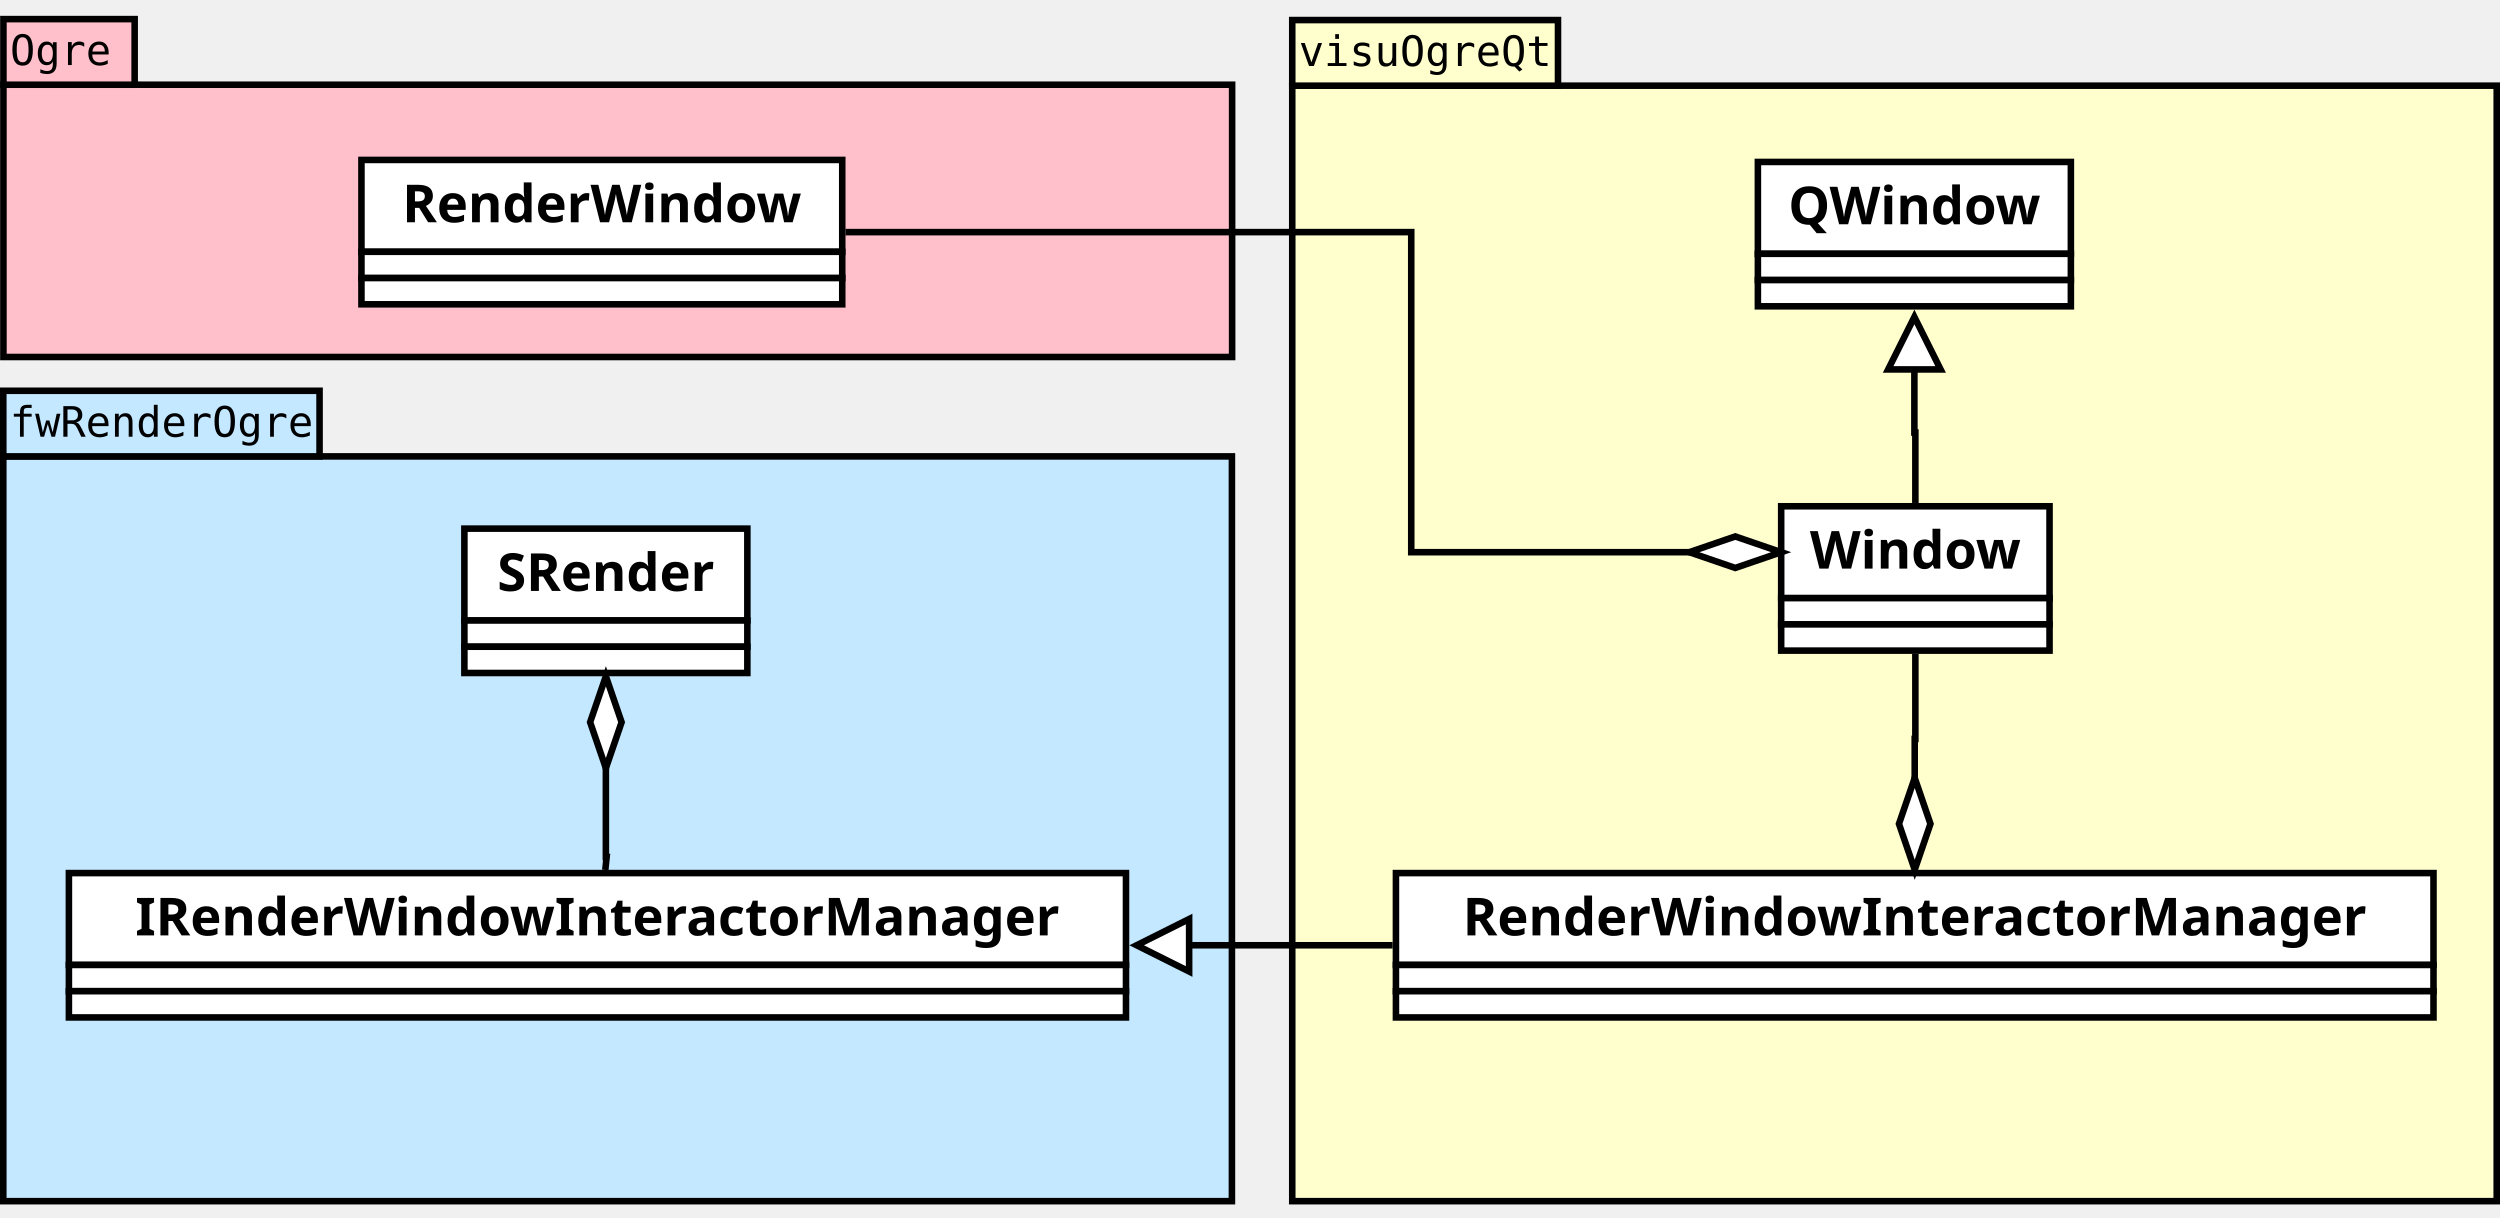
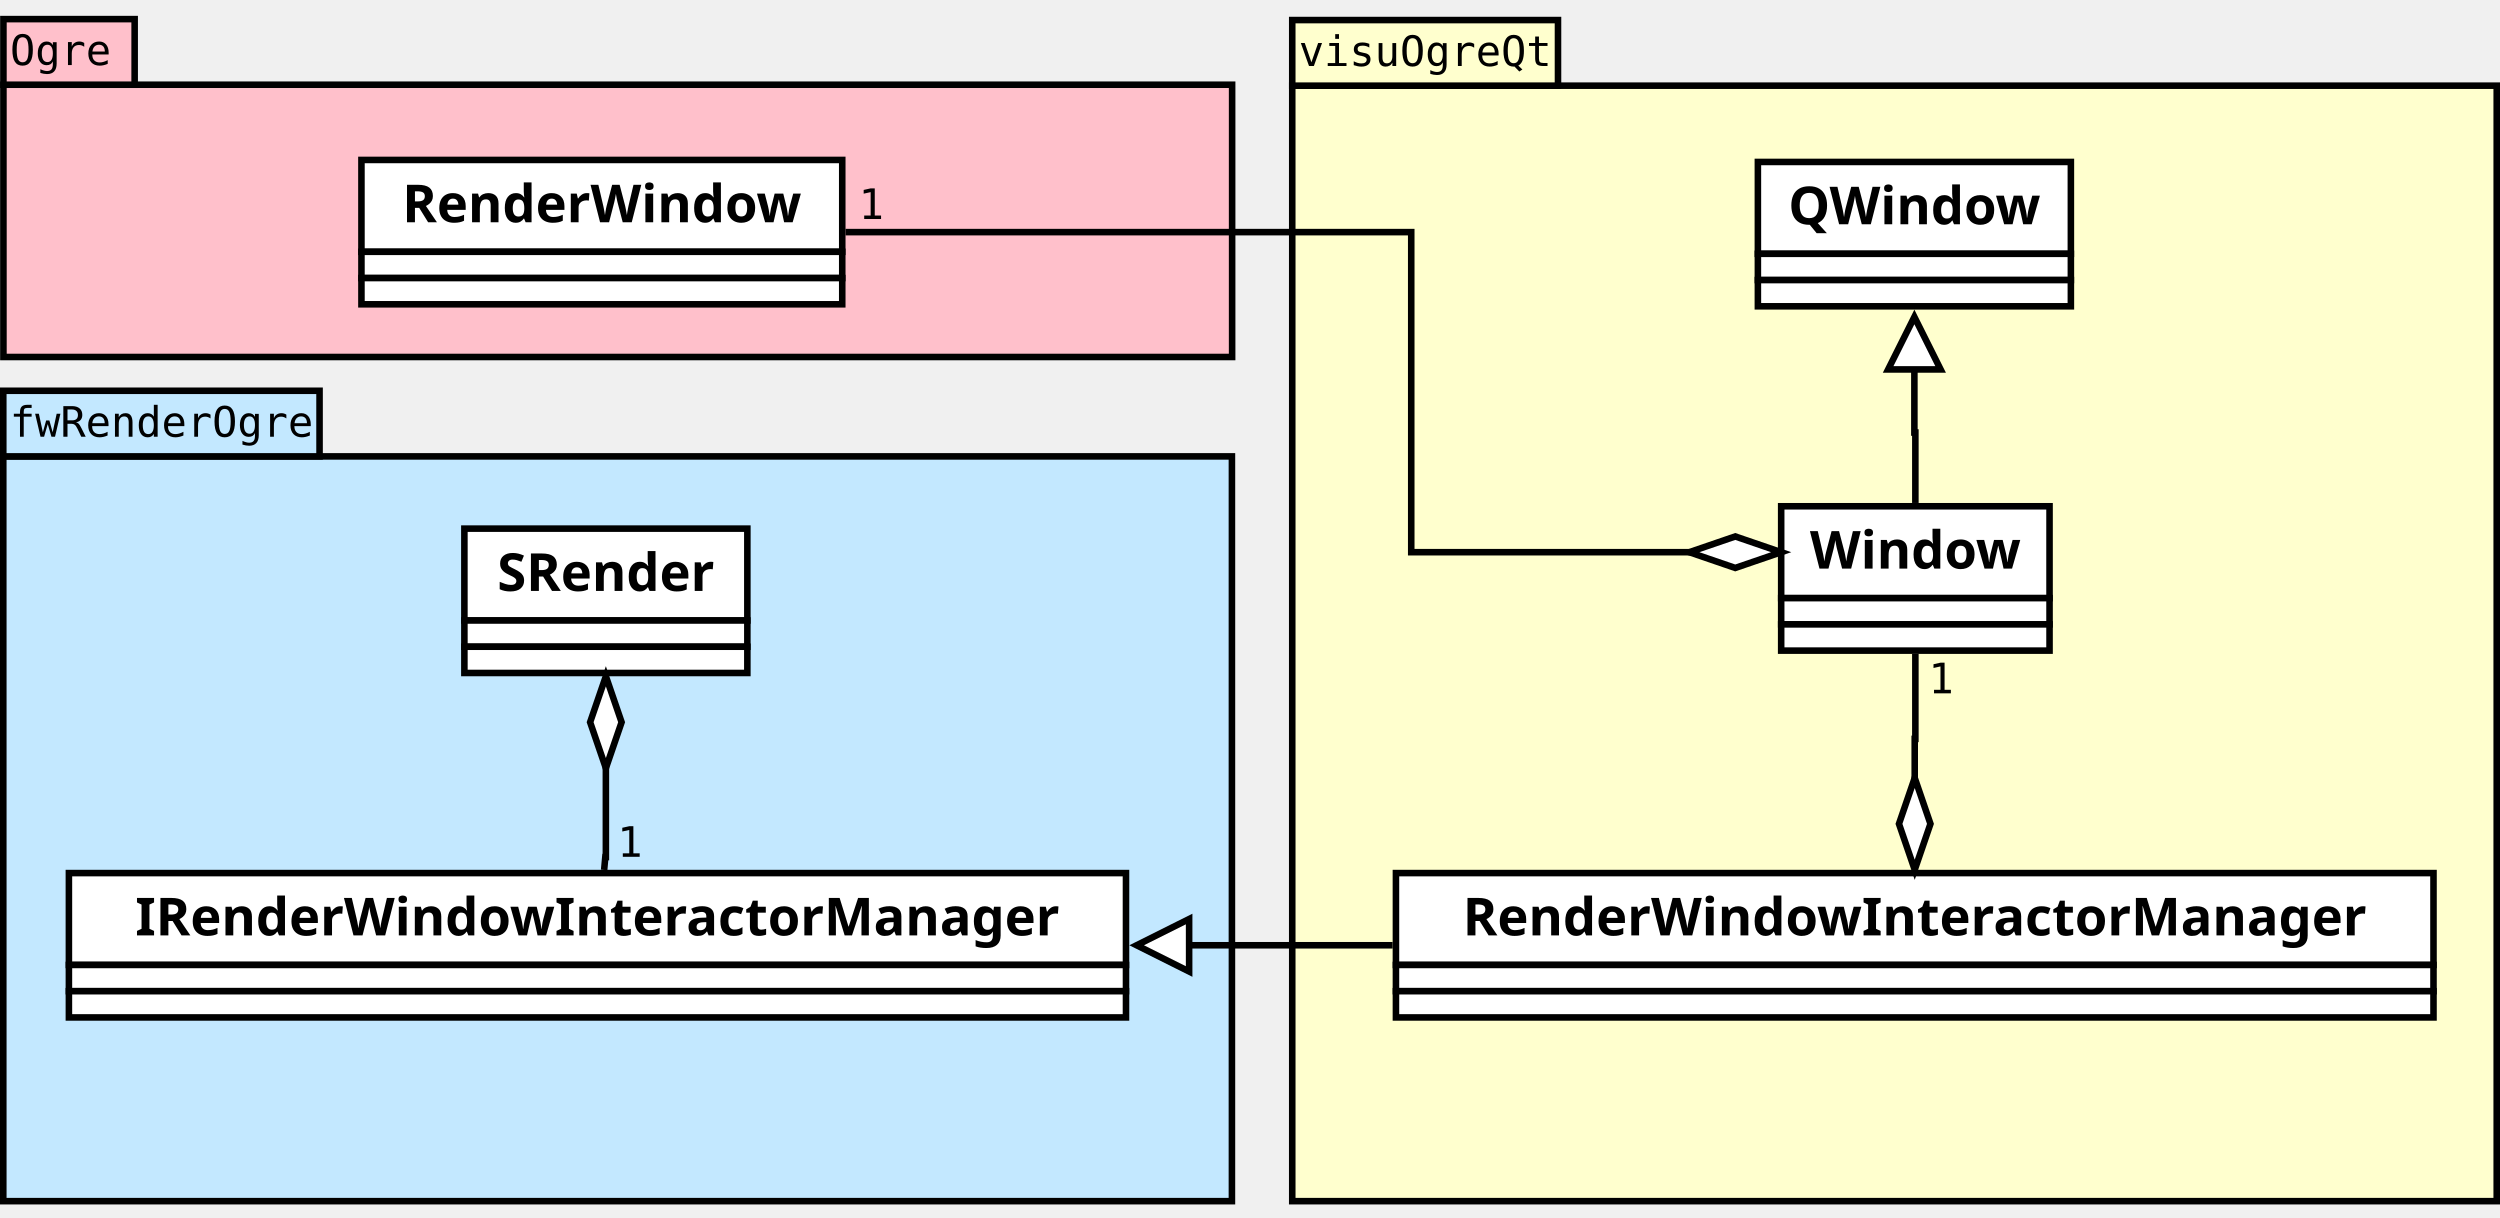
<svg xmlns="http://www.w3.org/2000/svg" width="39cm" height="19cm" viewBox="-101 238 762 363">
  <g>
    <rect style="fill: #ffffce" x="292.876" y="260" width="367.124" height="340" />
    <rect style="fill: none; fill-opacity:0; stroke-width: 2; stroke: #000000" x="292.876" y="260" width="367.124" height="340" />
    <rect style="fill: #ffffce" x="292.876" y="240" width="81" height="20" />
    <rect style="fill: none; fill-opacity:0; stroke-width: 2; stroke: #000000" x="292.876" y="240" width="81" height="20" />
    <text font-size="12.8" style="fill: #000000;text-anchor:start;font-family:monospace;font-style:normal;font-weight:normal" x="294.876" y="254">visuOgreQt</text>
  </g>
  <g>
    <rect style="fill: #ffffff" x="324.48" y="500" width="316.25" height="28" />
    <rect style="fill: none; fill-opacity:0; stroke-width: 2; stroke: #000000" x="324.48" y="500" width="316.25" height="28" />
    <text font-size="16" style="fill: #000000;text-anchor:middle;font-family:sans-serif;font-style:normal;font-weight:700" x="482.605" y="519">RenderWindowInteractorManager</text>
    <rect style="fill: #ffffff" x="324.48" y="528" width="316.25" height="8" />
    <rect style="fill: none; fill-opacity:0; stroke-width: 2; stroke: #000000" x="324.48" y="528" width="316.25" height="8" />
    <rect style="fill: #ffffff" x="324.48" y="536" width="316.25" height="8" />
    <rect style="fill: none; fill-opacity:0; stroke-width: 2; stroke: #000000" x="324.48" y="536" width="316.25" height="8" />
  </g>
  <g>
-     <rect style="fill: #c3e8ff" x="-100" y="372.995" width="374.491" height="227.005" />
-     <rect style="fill: none; fill-opacity:0; stroke-width: 2; stroke: #000000" x="-100" y="372.995" width="374.491" height="227.005" />
-     <rect style="fill: #c3e8ff" x="-100" y="352.995" width="96.4" height="20" />
-     <rect style="fill: none; fill-opacity:0; stroke-width: 2; stroke: #000000" x="-100" y="352.995" width="96.4" height="20" />
-     <text font-size="12.8" style="fill: #000000;text-anchor:start;font-family:monospace;font-style:normal;font-weight:normal" x="-98" y="366.995">fwRenderOgre</text>
+     <rect style="fill: #c3e8ff" x="-100" y="372.994" width="374.491" height="227.005" />
+     <rect style="fill: none; fill-opacity:0; stroke-width: 2; stroke: #000000" x="-100" y="372.994" width="374.491" height="227.005" />
+     <rect style="fill: #c3e8ff" x="-100" y="352.994" width="96.4" height="20" />
+     <rect style="fill: none; fill-opacity:0; stroke-width: 2; stroke: #000000" x="-100" y="352.994" width="96.4" height="20" />
+     <text font-size="12.8" style="fill: #000000;text-anchor:start;font-family:monospace;font-style:normal;font-weight:normal" x="-98" y="366.994">fwRenderOgre</text>
  </g>
  <g>
    <rect style="fill: #ffffff" x="40.543" y="395.01" width="86.25" height="28" />
    <rect style="fill: none; fill-opacity:0; stroke-width: 2; stroke: #000000" x="40.543" y="395.01" width="86.25" height="28" />
    <text font-size="16" style="fill: #000000;text-anchor:middle;font-family:sans-serif;font-style:normal;font-weight:700" x="83.668" y="414.01">SRender</text>
    <rect style="fill: #ffffff" x="40.543" y="423.01" width="86.25" height="8" />
    <rect style="fill: none; fill-opacity:0; stroke-width: 2; stroke: #000000" x="40.543" y="423.01" width="86.25" height="8" />
    <rect style="fill: #ffffff" x="40.543" y="431.01" width="86.25" height="8" />
    <rect style="fill: none; fill-opacity:0; stroke-width: 2; stroke: #000000" x="40.543" y="431.01" width="86.25" height="8" />
  </g>
  <g>
    <rect style="fill: #ffffff" x="-80" y="500" width="322.2" height="28" />
    <rect style="fill: none; fill-opacity:0; stroke-width: 2; stroke: #000000" x="-80" y="500" width="322.2" height="28" />
    <text font-size="16" style="fill: #000000;text-anchor:middle;font-family:sans-serif;font-style:normal;font-weight:700" x="81.1" y="519">IRenderWindowInteractorManager</text>
    <rect style="fill: #ffffff" x="-80" y="528" width="322.2" height="8" />
    <rect style="fill: none; fill-opacity:0; stroke-width: 2; stroke: #000000" x="-80" y="528" width="322.2" height="8" />
    <rect style="fill: #ffffff" x="-80" y="536" width="322.2" height="8" />
    <rect style="fill: none; fill-opacity:0; stroke-width: 2; stroke: #000000" x="-80" y="536" width="322.2" height="8" />
  </g>
  <g>
-     <polyline style="fill: none; fill-opacity:0; stroke-width: 2; stroke: #000000" points="83.668,465.187 83.668,495.111 83.905,495.111 83.494,499.05 " />
+     <polyline style="fill: none; fill-opacity:0; stroke-width: 2; stroke: #000000" points="83.668,465.186 83.668,495.11 83.494,495.11 83.143,499.049 " />
    <polygon style="fill: #ffffff" points="83.668,440.015 88.468,454.015 83.668,468.015 78.868,454.015 " />
    <polygon style="fill: none; fill-opacity:0; stroke-width: 2; stroke: #000000" points="83.668,440.015 88.468,454.015 83.668,468.015 78.868,454.015 " />
+     <text font-size="12.8" style="fill: #000000;text-anchor:middle;font-family:monospace;font-style:normal;font-weight:normal" x="83.581" y="491.11" />
+     <text font-size="12.8" style="fill: #000000;text-anchor:start;font-family:monospace;font-style:normal;font-weight:normal" x="94.668" y="452.015" />
+     <text font-size="12.8" style="fill: #000000;text-anchor:start;font-family:monospace;font-style:normal;font-weight:normal" x="87.143" y="495.049">1</text>
  </g>
  <g>
    <rect style="fill: #ffffff" x="434.802" y="283.248" width="95.4" height="28" />
    <rect style="fill: none; fill-opacity:0; stroke-width: 2; stroke: #000000" x="434.802" y="283.248" width="95.4" height="28" />
    <text font-size="16" style="fill: #000000;text-anchor:middle;font-family:sans-serif;font-style:normal;font-weight:700" x="482.502" y="302.248">QWindow</text>
    <rect style="fill: #ffffff" x="434.802" y="311.248" width="95.4" height="8" />
    <rect style="fill: none; fill-opacity:0; stroke-width: 2; stroke: #000000" x="434.802" y="311.248" width="95.4" height="8" />
    <rect style="fill: #ffffff" x="434.802" y="319.248" width="95.4" height="8" />
    <rect style="fill: none; fill-opacity:0; stroke-width: 2; stroke: #000000" x="434.802" y="319.248" width="95.4" height="8" />
  </g>
  <g>
-     <polyline style="fill: none; fill-opacity:0; stroke-width: 2; stroke: #000000" points="482.605,473.823 482.605,459.097 482.801,459.097 482.801,433.199 " />
+     <polyline style="fill: none; fill-opacity:0; stroke-width: 2; stroke: #000000" points="482.605,473.823 482.605,459.097 482.802,459.097 482.802,433.2 " />
    <polygon style="fill: #ffffff" points="482.605,498.994 477.805,484.994 482.605,470.994 487.405,484.994 " />
    <polygon style="fill: none; fill-opacity:0; stroke-width: 2; stroke: #000000" points="482.605,498.994 477.805,484.994 482.605,470.994 487.405,484.994 " />
+     <text font-size="12.8" style="fill: #000000;text-anchor:middle;font-family:monospace;font-style:normal;font-weight:normal" x="482.703" y="455.097" />
+     <text font-size="12.8" style="fill: #000000;text-anchor:start;font-family:monospace;font-style:normal;font-weight:normal" x="493.605" y="494.994" />
+     <text font-size="12.8" style="fill: #000000;text-anchor:start;font-family:monospace;font-style:normal;font-weight:normal" x="486.802" y="445.2">1</text>
  </g>
  <g>
-     <polyline style="fill: none; fill-opacity:0; stroke-width: 2; stroke: #000000" points="482.502,346.49 482.502,365.721 482.801,365.721 482.801,387.188 " />
+     <polyline style="fill: none; fill-opacity:0; stroke-width: 2; stroke: #000000" points="482.502,346.49 482.502,365.721 482.802,365.721 482.802,387.188 " />
    <polygon style="fill: #ffffff" points="490.502,346.49 482.502,330.49 474.502,346.49 " />
    <polygon style="fill: none; fill-opacity:0; stroke-width: 2; stroke: #000000" points="490.502,346.49 482.502,330.49 474.502,346.49 " />
  </g>
  <g>
    <polyline style="fill: none; fill-opacity:0; stroke-width: 2; stroke: #000000" points="261.446,522 260.21,522 322.47,522 323.47,522 " />
    <polygon style="fill: #ffffff" points="261.446,514 245.446,522 261.446,530 " />
    <polygon style="fill: none; fill-opacity:0; stroke-width: 2; stroke: #000000" points="261.446,514 245.446,522 261.446,530 " />
  </g>
  <g>
    <rect style="fill: #ffc0cb" x="-99.958" y="259.71" width="374.511" height="82.988" />
    <rect style="fill: none; fill-opacity:0; stroke-width: 2; stroke: #000000" x="-99.958" y="259.71" width="374.511" height="82.988" />
    <rect style="fill: #ffc0cb" x="-99.958" y="239.71" width="40" height="20" />
    <rect style="fill: none; fill-opacity:0; stroke-width: 2; stroke: #000000" x="-99.958" y="239.71" width="40" height="20" />
    <text font-size="12.8" style="fill: #000000;text-anchor:start;font-family:monospace;font-style:normal;font-weight:normal" x="-97.958" y="253.71">Ogre</text>
  </g>
  <g>
-     <rect style="fill: #ffffff" x="9.165" y="282.635" width="146.55" height="28" />
-     <rect style="fill: none; fill-opacity:0; stroke-width: 2; stroke: #000000" x="9.165" y="282.635" width="146.55" height="28" />
-     <text font-size="16" style="fill: #000000;text-anchor:middle;font-family:sans-serif;font-style:normal;font-weight:700" x="82.44" y="301.635">RenderWindow</text>
-     <rect style="fill: #ffffff" x="9.165" y="310.635" width="146.55" height="8" />
-     <rect style="fill: none; fill-opacity:0; stroke-width: 2; stroke: #000000" x="9.165" y="310.635" width="146.55" height="8" />
-     <rect style="fill: #ffffff" x="9.165" y="318.635" width="146.55" height="8" />
-     <rect style="fill: none; fill-opacity:0; stroke-width: 2; stroke: #000000" x="9.165" y="318.635" width="146.55" height="8" />
+     <rect style="fill: #ffffff" x="9.165" y="282.636" width="146.55" height="28" />
+     <rect style="fill: none; fill-opacity:0; stroke-width: 2; stroke: #000000" x="9.165" y="282.636" width="146.55" height="28" />
+     <text font-size="16" style="fill: #000000;text-anchor:middle;font-family:sans-serif;font-style:normal;font-weight:700" x="82.44" y="301.636">RenderWindow</text>
+     <rect style="fill: #ffffff" x="9.165" y="310.636" width="146.55" height="8" />
+     <rect style="fill: none; fill-opacity:0; stroke-width: 2; stroke: #000000" x="9.165" y="310.636" width="146.55" height="8" />
+     <rect style="fill: #ffffff" x="9.165" y="318.636" width="146.55" height="8" />
+     <rect style="fill: none; fill-opacity:0; stroke-width: 2; stroke: #000000" x="9.165" y="318.636" width="146.55" height="8" />
  </g>
  <g>
-     <rect style="fill: #ffffff" x="441.901" y="388.194" width="81.8" height="28" />
-     <rect style="fill: none; fill-opacity:0; stroke-width: 2; stroke: #000000" x="441.901" y="388.194" width="81.8" height="28" />
-     <text font-size="16" style="fill: #000000;text-anchor:middle;font-family:sans-serif;font-style:normal;font-weight:700" x="482.801" y="407.194">Window</text>
-     <rect style="fill: #ffffff" x="441.901" y="416.194" width="81.8" height="8" />
-     <rect style="fill: none; fill-opacity:0; stroke-width: 2; stroke: #000000" x="441.901" y="416.194" width="81.8" height="8" />
-     <rect style="fill: #ffffff" x="441.901" y="424.194" width="81.8" height="8" />
-     <rect style="fill: none; fill-opacity:0; stroke-width: 2; stroke: #000000" x="441.901" y="424.194" width="81.8" height="8" />
+     <rect style="fill: #ffffff" x="441.902" y="388.194" width="81.8" height="28" />
+     <rect style="fill: none; fill-opacity:0; stroke-width: 2; stroke: #000000" x="441.902" y="388.194" width="81.8" height="28" />
+     <text font-size="16" style="fill: #000000;text-anchor:middle;font-family:sans-serif;font-style:normal;font-weight:700" x="482.802" y="407.194">Window</text>
+     <rect style="fill: #ffffff" x="441.902" y="416.194" width="81.8" height="8" />
+     <rect style="fill: none; fill-opacity:0; stroke-width: 2; stroke: #000000" x="441.902" y="416.194" width="81.8" height="8" />
+     <rect style="fill: #ffffff" x="441.902" y="424.194" width="81.8" height="8" />
+     <rect style="fill: none; fill-opacity:0; stroke-width: 2; stroke: #000000" x="441.902" y="424.194" width="81.8" height="8" />
  </g>
  <g>
-     <polyline style="fill: none; fill-opacity:0; stroke-width: 2; stroke: #000000" points="416.73,402.194 329.144,402.194 329.144,304.635 156.719,304.635 " />
-     <polygon style="fill: #ffffff" points="441.901,402.194 427.901,406.994 413.901,402.194 427.901,397.394 " />
-     <polygon style="fill: none; fill-opacity:0; stroke-width: 2; stroke: #000000" points="441.901,402.194 427.901,406.994 413.901,402.194 427.901,397.394 " />
+     <polyline style="fill: none; fill-opacity:0; stroke-width: 2; stroke: #000000" points="416.73,402.194 329.144,402.194 329.144,304.636 156.719,304.636 " />
+     <polygon style="fill: #ffffff" points="441.902,402.194 427.902,406.994 413.902,402.194 427.902,397.394 " />
+     <polygon style="fill: none; fill-opacity:0; stroke-width: 2; stroke: #000000" points="441.902,402.194 427.902,406.994 413.902,402.194 427.902,397.394 " />
+     <text font-size="12.8" style="fill: #000000;text-anchor:start;font-family:monospace;font-style:normal;font-weight:normal" x="331.144" y="349.415" />
+     <text font-size="12.8" style="fill: #000000;text-anchor:end;font-family:monospace;font-style:normal;font-weight:normal" x="409.902" y="398.194" />
+     <text font-size="12.8" style="fill: #000000;text-anchor:start;font-family:monospace;font-style:normal;font-weight:normal" x="160.719" y="300.636"> 1</text>
+     <text font-size="12.8" style="fill: #000000;text-anchor:start;font-family:monospace;font-style:normal;font-weight:normal" x="160.719" y="316.636" />
  </g>
</svg>
